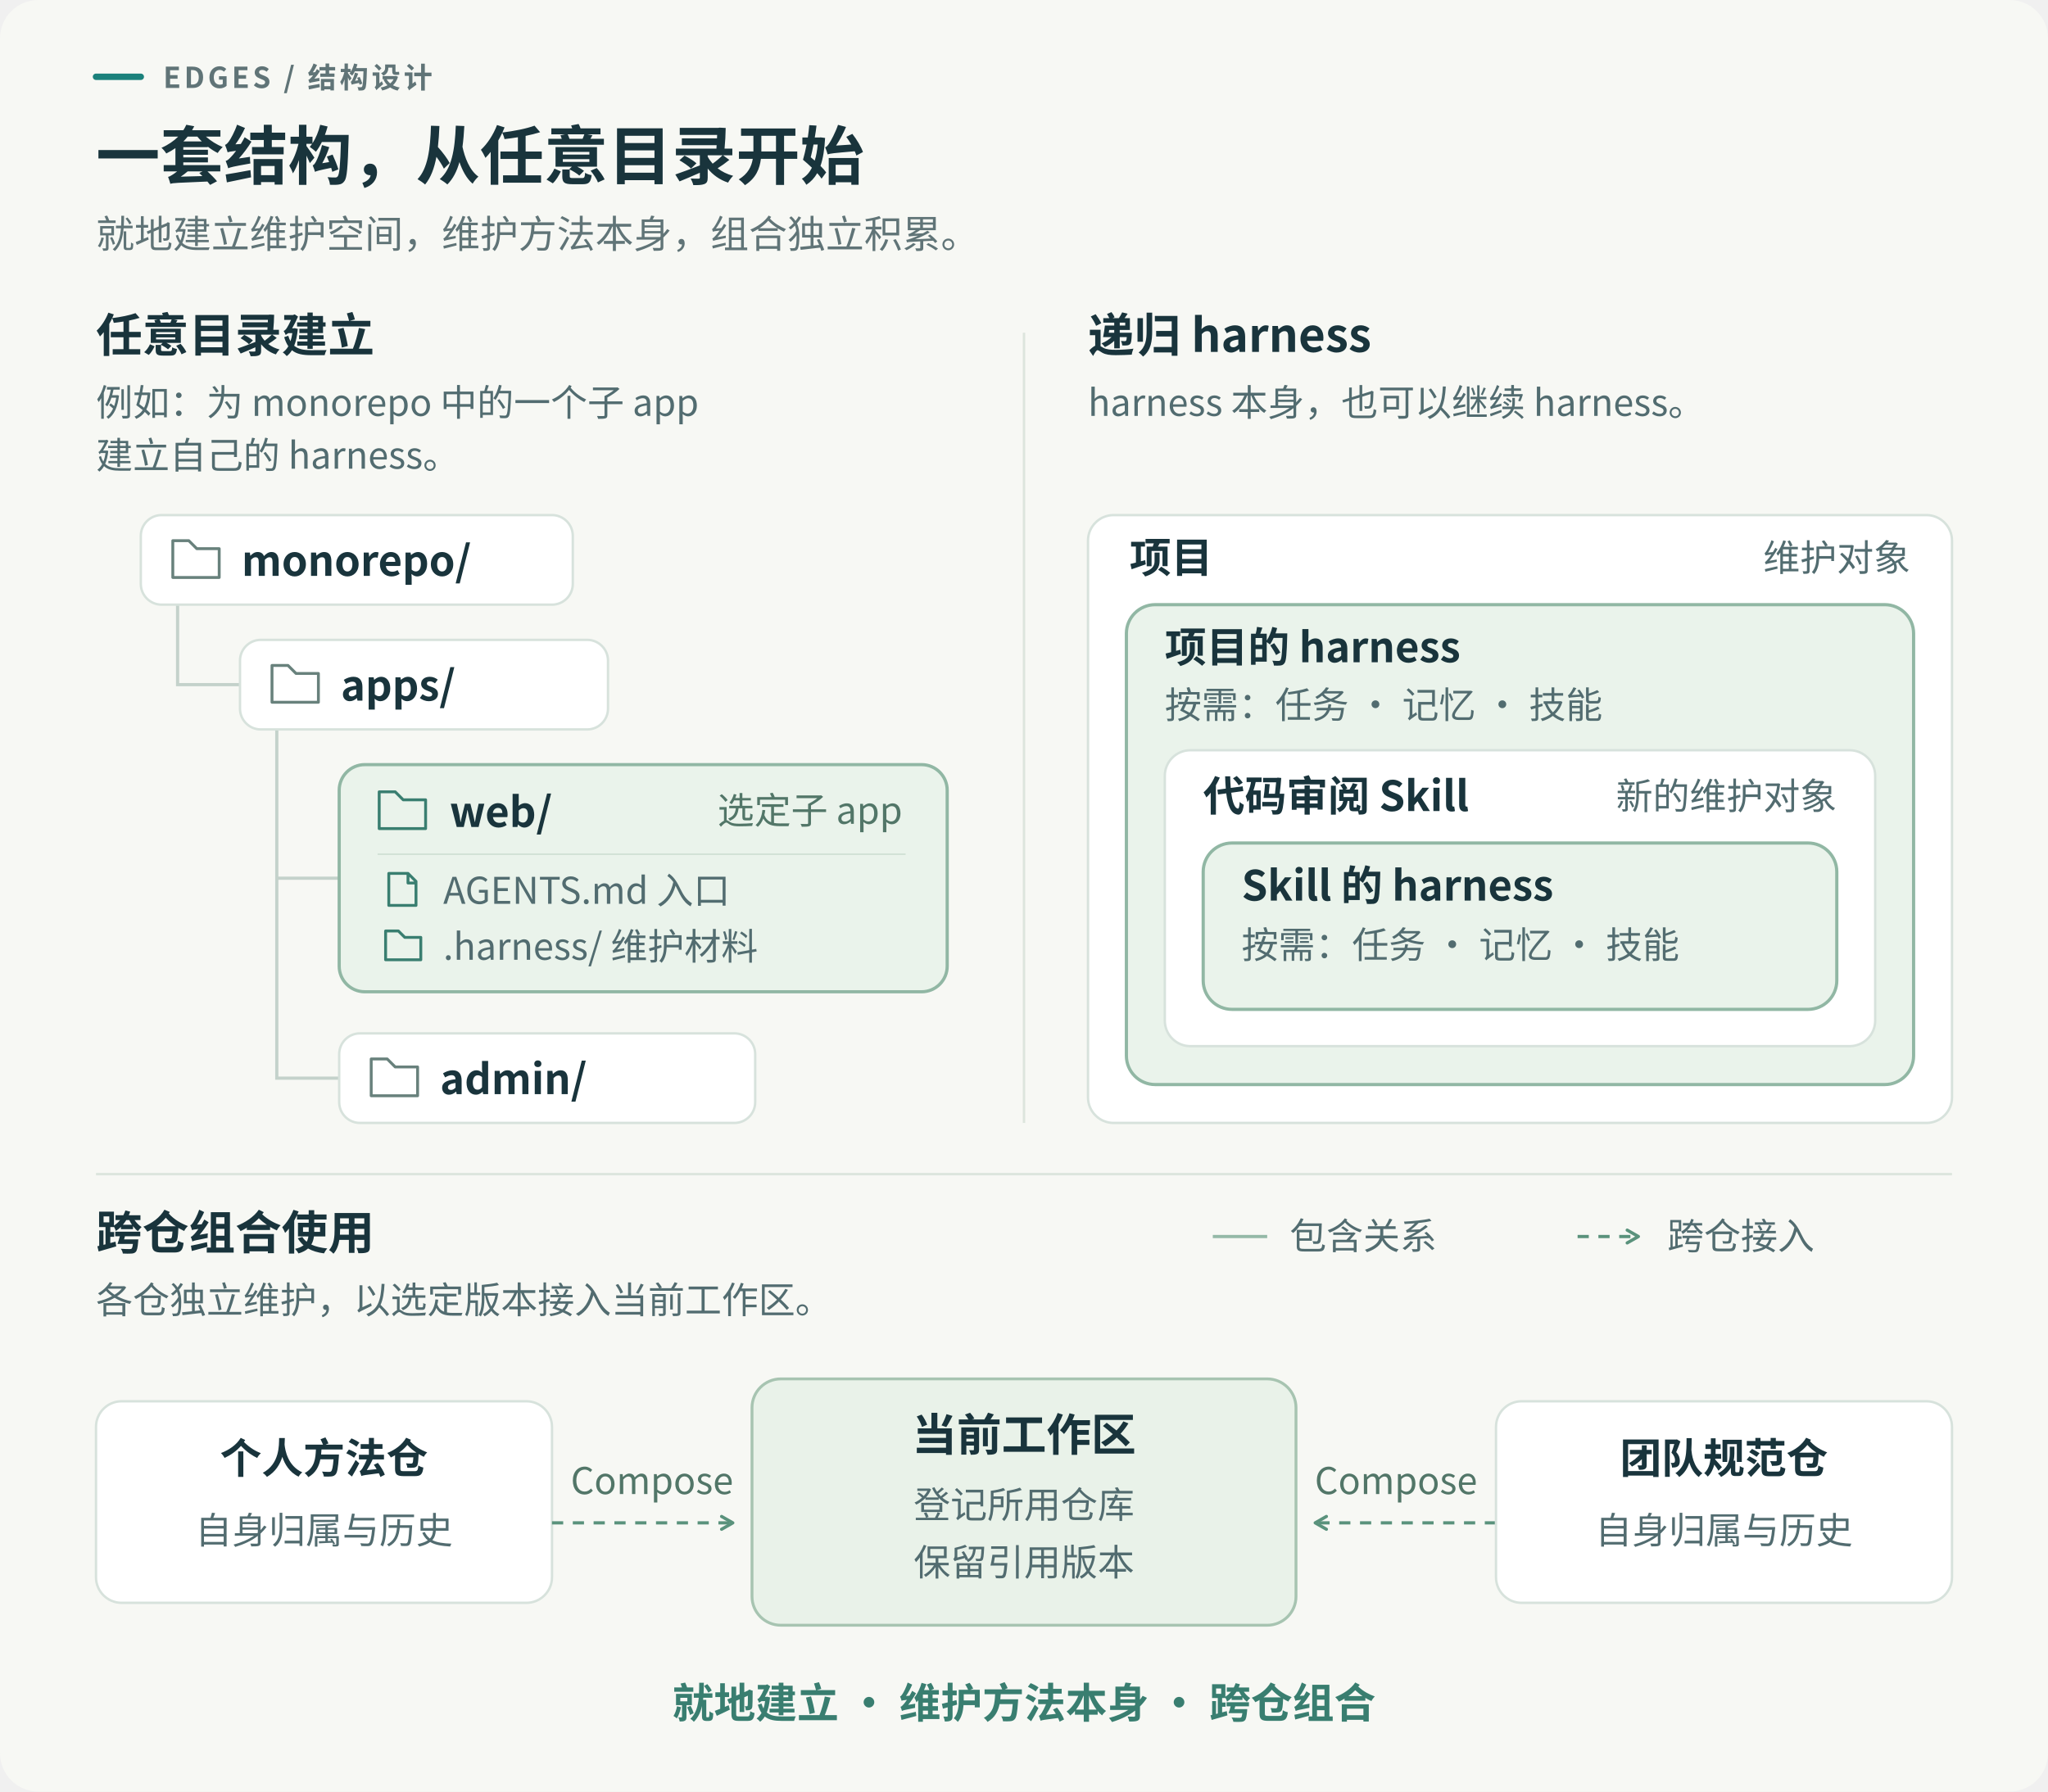
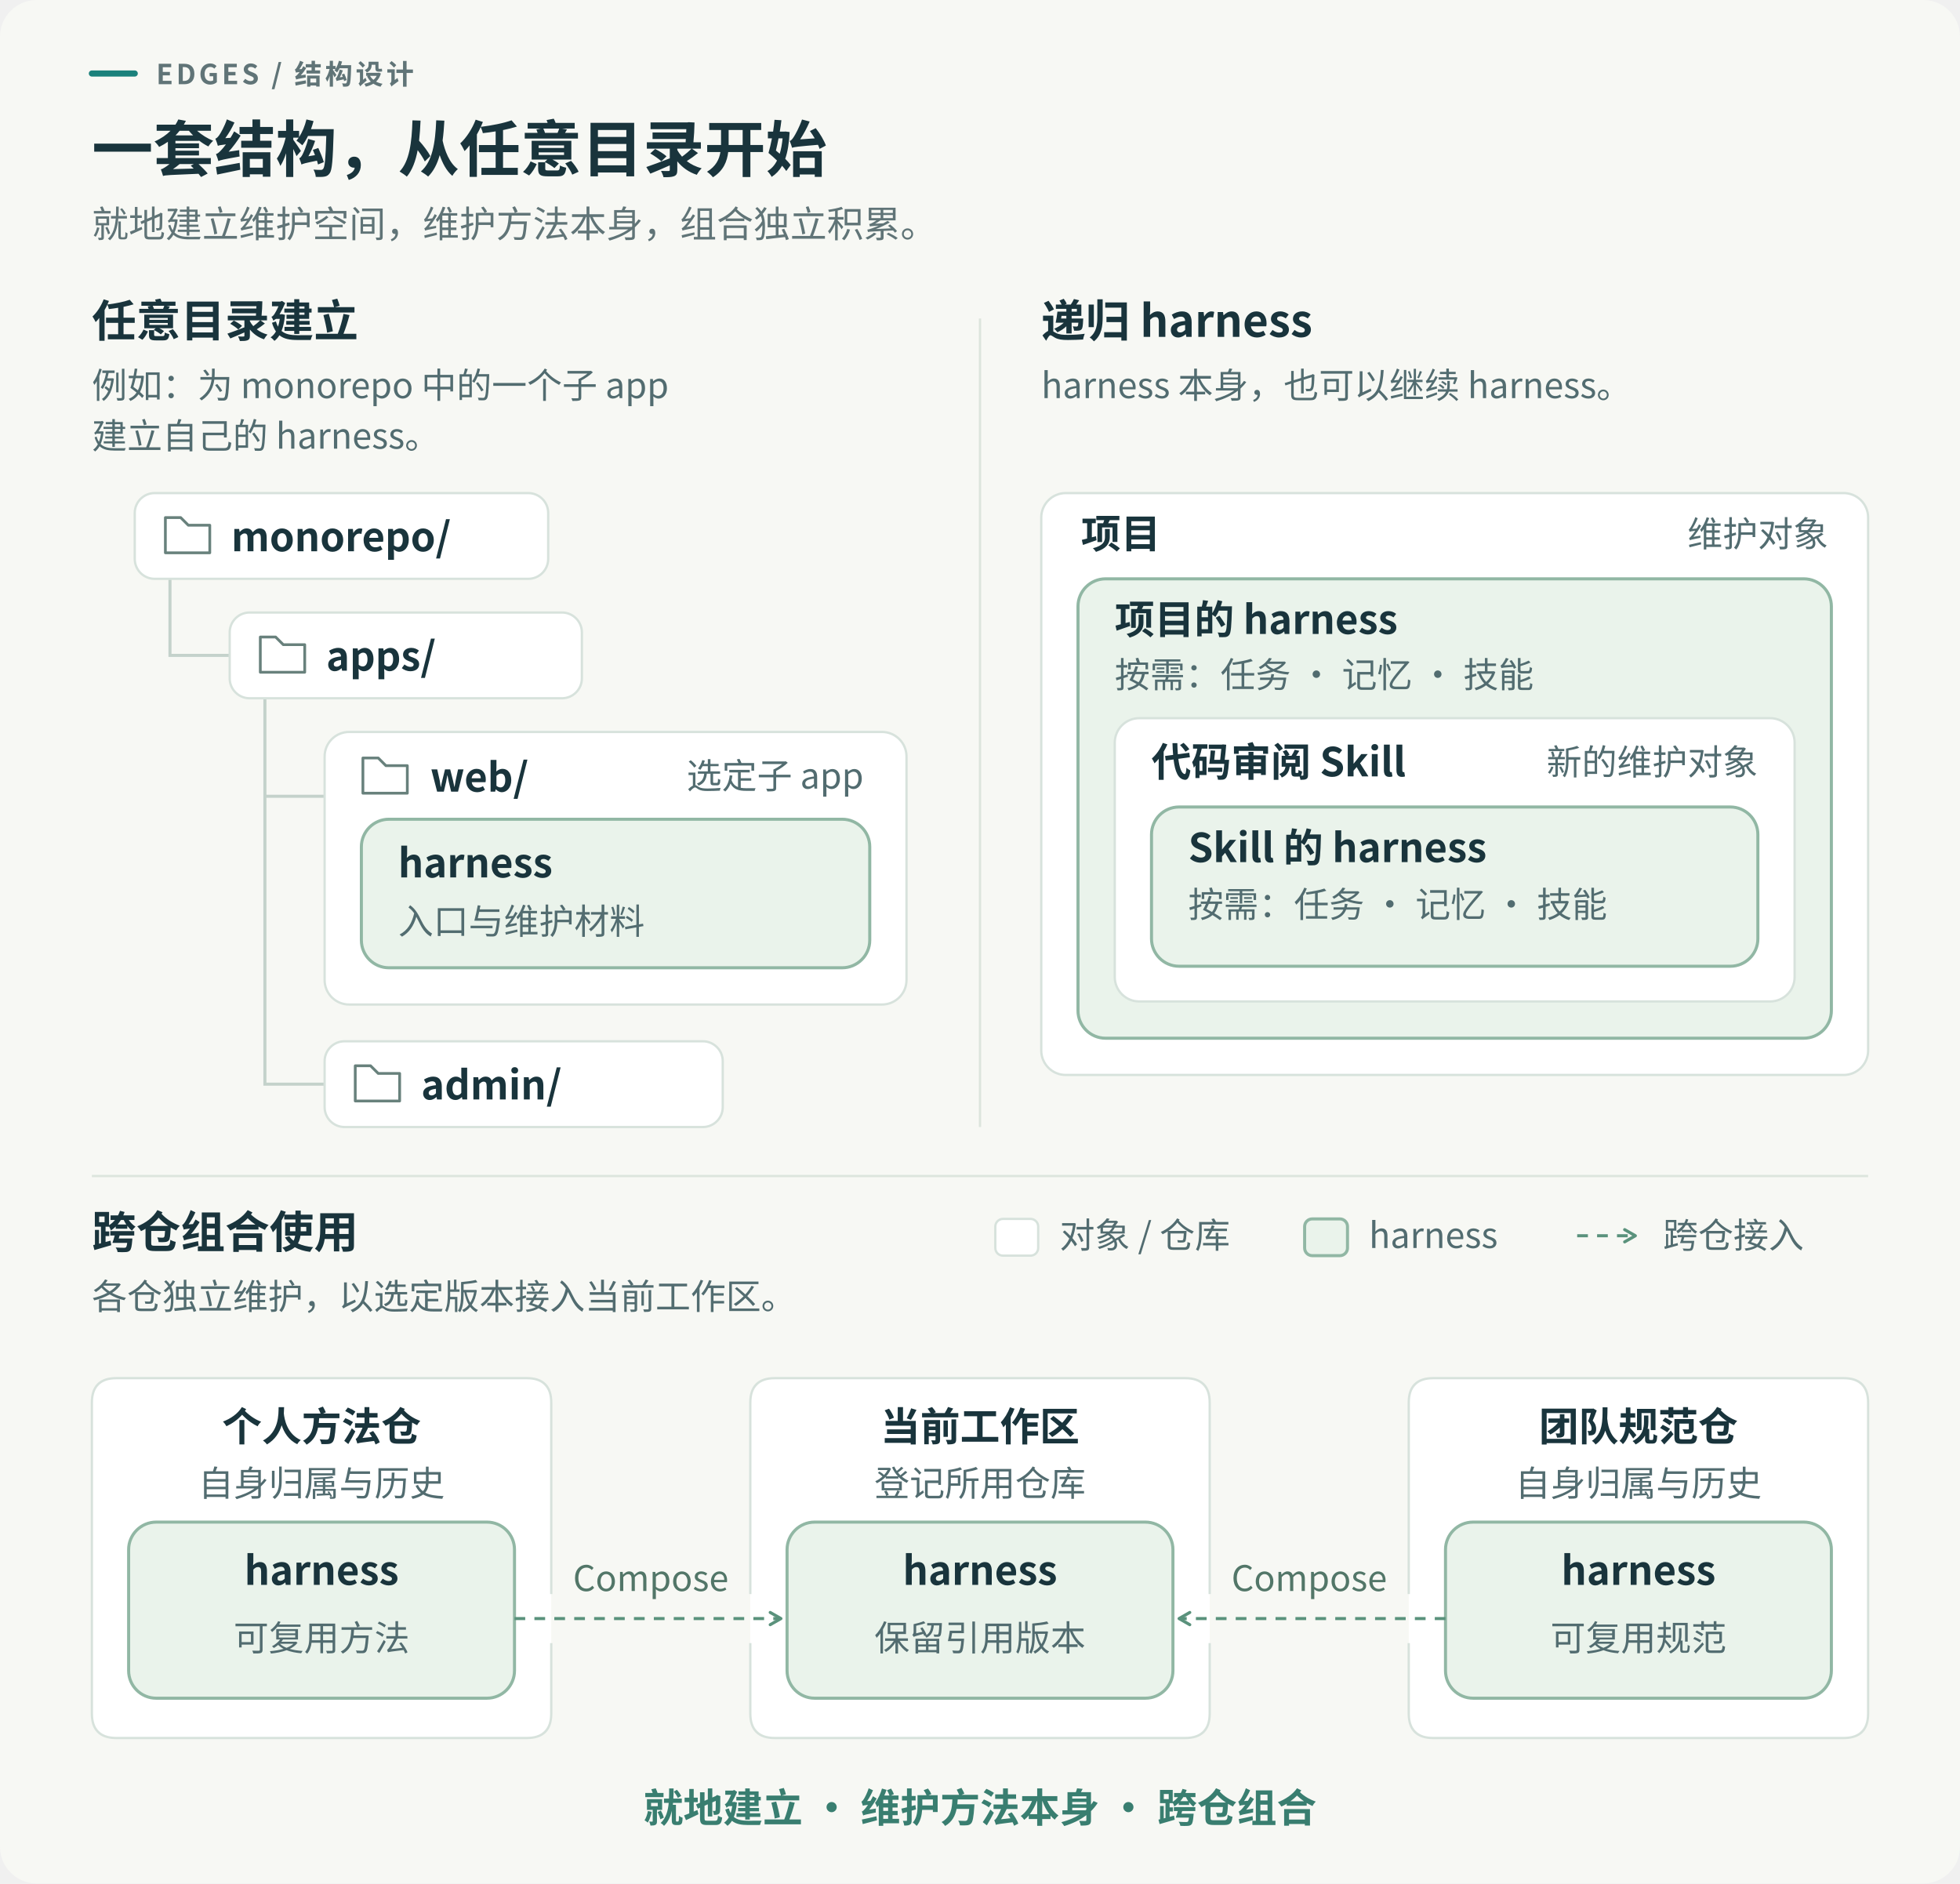
- <svg xmlns="http://www.w3.org/2000/svg" width="1280" height="1120" viewBox="0 0 1280 1120" role="img" aria-labelledby="title description">
+ <svg xmlns="http://www.w3.org/2000/svg" width="1280" height="1230" viewBox="0 0 1280 1230" role="img" aria-labelledby="title description">
  <defs>
    <style>
      text { font-family: -apple-system, BlinkMacSystemFont, "Segoe UI", "PingFang SC", "Microsoft YaHei", "Noto Sans CJK SC", sans-serif; }
      .ink { fill: #19343c; }
      .muted { fill: #607477; }
      .heading { font-size: 29px; font-weight: 650; fill: #19343c; }
      .node-title { font-size: 26px; font-weight: 600; fill: #19343c; }
      .body { font-size: 23px; fill: #526c70; }
      .plain-node { fill: #ffffff; stroke: #d7e2dc; stroke-width: 1.5; }
      .folder { fill: none; stroke: #68817c; stroke-width: 1.8; stroke-linecap: round; stroke-linejoin: round; }
      .selected-folder { fill: none; stroke: #397e70; stroke-width: 1.8; stroke-linecap: round; stroke-linejoin: round; }
    </style>
    <marker id="compose-arrow" markerWidth="11" markerHeight="10" refX="8" refY="5" orient="auto" markerUnits="userSpaceOnUse">
      <path d="m1 1 7 4-7 4" fill="none" stroke="#5a927c" stroke-width="2" stroke-linecap="round" stroke-linejoin="round" />
    </marker>
  </defs>
-   <rect width="1280" height="1120" rx="24" fill="#f7f8f4" />
+   <rect width="1280" height="1230" rx="24" fill="#f7f8f4" />
  <path d="M60 48h28" stroke="#1b817b" stroke-width="4" stroke-linecap="round" />
  <text x="102" y="55" class="muted" font-size="18" font-weight="600" letter-spacing="2">EDGES / 结构设计</text>
  <text x="60" y="112" class="ink" font-size="40" font-weight="650">一套结构，从任意目录开始</text>
  <text x="60" y="155" class="muted" font-size="24">就地建立维护空间，维护方法本身，组合独立积累。</text>
  <text x="60" y="220" class="heading">任意目录建立</text>
  <text x="60" y="260" class="body">例如：为 monorepo 中的一个子 app</text>
  <text x="60" y="293" class="body">建立自己的 harness。</text>
  <text x="680" y="220" class="heading">递归 harness</text>
  <text x="680" y="260" class="body">harness 本身，也可以继续 harness。</text>
-   <path d="M640 208v494" stroke="#dce5dd" stroke-width="1.5" />
-   <path d="M111 378v50h39M173 456v218h39M173 549h39" fill="none" stroke="#c4d2cb" stroke-width="2" />
+   <path d="M640 208v528" stroke="#dce5dd" stroke-width="1.5" />
+   <path d="M111 378v50h39M173 456v252h39M173 520h39" fill="none" stroke="#c4d2cb" stroke-width="2" />
  <rect x="88" y="322" width="270" height="56" rx="13" class="plain-node" />
  <path d="M108 338h10l5 5h14v18h-29z" class="folder" />
  <text x="151" y="360" class="node-title">monorepo/</text>
  <rect x="150" y="400" width="230" height="56" rx="13" class="plain-node" />
  <path d="M170 416h10l5 5h14v18h-29z" class="folder" />
  <text x="213" y="438" class="node-title">apps/</text>
-   <rect x="212" y="478" width="380" height="142" rx="16" fill="#eaf3eb" stroke="#91b7a4" stroke-width="2" />
-   <path d="M237 495h10l5 5h14v18h-29z" class="selected-folder" />
+   <rect x="212" y="478" width="380" height="178" rx="16" class="plain-node" />
+   <path d="M237 495h10l5 5h14v18h-29z" class="folder" />
  <text x="281" y="517" class="node-title">web/</text>
-   <text x="564" y="515" fill="#527668" font-size="23" text-anchor="end">选定子 app</text>
-   <path d="M236 534h330" stroke="#d1e1d5" stroke-width="1" />
-   <path d="M243 546h12l5 5v15h-17zM255 546v6h5" class="selected-folder" />
-   <text x="277" y="565" class="body">AGENTS.md 入口</text>
-   <path d="M241 582h8l4 4h10v14h-22z" class="selected-folder" />
-   <text x="277" y="600" class="body">.harness/ 维护材料</text>
-   <rect x="212" y="646" width="260" height="56" rx="13" class="plain-node" />
-   <path d="M232 662h10l5 5h14v18h-29z" class="folder" />
-   <text x="275" y="684" class="node-title">admin/</text>
+   <text x="564" y="515" class="body" text-anchor="end">选定子 app</text>
+   <rect x="236" y="535" width="332" height="97" rx="18" fill="#eaf3eb" stroke="#91b7a4" stroke-width="2" />
+   <text x="260" y="573" class="node-title">harness</text>
+   <text x="260" y="610" class="body">入口与维护材料</text>
+   <rect x="212" y="680" width="260" height="56" rx="13" class="plain-node" />
+   <path d="M232 696h10l5 5h14v18h-29z" class="folder" />
+   <text x="275" y="718" class="node-title">admin/</text>
  <rect x="680" y="322" width="540" height="380" rx="16" class="plain-node" />
  <text x="706" y="358" class="node-title">项目</text>
  <text x="1194" y="357" class="body" text-anchor="end">维护对象</text>
  <rect x="704" y="378" width="492" height="300" rx="18" fill="#eaf3eb" stroke="#91b7a4" stroke-width="2" />
  <text x="728" y="414" class="node-title">项目的 harness</text>
  <text x="728" y="449" class="body">按需：任务 · 记忆 · 技能</text>
  <rect x="728" y="469" width="444" height="185" rx="16" class="plain-node" />
  <text x="752" y="507" class="node-title">代码审阅 Skill</text>
  <text x="1148" y="506" class="body" text-anchor="end">新的维护对象</text>
  <rect x="752" y="527" width="396" height="104" rx="18" fill="#eaf3eb" stroke="#91b7a4" stroke-width="2" />
  <text x="776" y="563" class="node-title">Skill 的 harness</text>
  <text x="776" y="599" class="body">按需：任务 · 记忆 · 技能</text>
-   <path d="M60 734h1160" stroke="#dce5dd" stroke-width="1.5" />
-   <text x="60" y="781" class="heading">跨仓组合使用</text>
-   <path d="M758 773h34" stroke="#94b9a7" stroke-width="2" />
-   <text x="806" y="781" class="body">包含关系</text>
-   <path d="M986 773h38" stroke="#5a927c" stroke-width="2" stroke-dasharray="7 6" marker-end="url(#compose-arrow)" />
-   <text x="1042" y="781" class="body">跨仓接入</text>
-   <text x="60" y="821" class="body">各仓独立维护，以选定版本接入当前工作区。</text>
-   <rect x="60" y="876" width="285" height="126" rx="16" class="plain-node" />
-   <text x="202.5" y="921" class="node-title" text-anchor="middle">个人方法仓</text>
-   <text x="202.5" y="965" class="body" text-anchor="middle">自身归属与历史</text>
-   <path d="M345 952h113" fill="none" stroke="#5a927c" stroke-width="2" stroke-dasharray="7 6" marker-end="url(#compose-arrow)" />
-   <path d="M935 952H822" fill="none" stroke="#5a927c" stroke-width="2" stroke-dasharray="7 6" marker-end="url(#compose-arrow)" />
-   <text x="407.5" y="934" fill="#527668" font-size="23" text-anchor="middle">Compose</text>
-   <text x="872.5" y="934" fill="#527668" font-size="23" text-anchor="middle">Compose</text>
-   <rect x="470" y="862" width="340" height="154" rx="18" fill="#e9f2e9" stroke="#a7c4b1" stroke-width="1.8" />
-   <text x="640" y="907" class="ink" font-size="28" font-weight="650" text-anchor="middle">当前工作区</text>
-   <text x="640" y="949" class="body" text-anchor="middle">登记所用仓库</text>
-   <text x="640" y="985" class="body" text-anchor="middle">保留引用版本</text>
-   <rect x="935" y="876" width="285" height="126" rx="16" class="plain-node" />
-   <text x="1077.5" y="921" class="node-title" text-anchor="middle">团队规范仓</text>
-   <text x="1077.5" y="965" class="body" text-anchor="middle">自身归属与历史</text>
-   <text x="640" y="1074" fill="#397e70" font-size="26" font-weight="600" text-anchor="middle">就地建立 · 维护方法本身 · 跨仓组合</text>
+   <path d="M60 768h1160" stroke="#dce5dd" stroke-width="1.5" />
+   <text x="60" y="815" class="heading">跨仓组合使用</text>
+   <rect x="650" y="796" width="28" height="24" rx="5" class="plain-node" />
+   <text x="692" y="815" class="body">对象 / 仓库</text>
+   <rect x="852" y="796" width="28" height="24" rx="5" fill="#eaf3eb" stroke="#91b7a4" stroke-width="2" />
+   <text x="894" y="815" class="body">harness</text>
+   <path d="M1030 807h38" stroke="#5a927c" stroke-width="2" stroke-dasharray="7 6" marker-end="url(#compose-arrow)" />
+   <text x="1086" y="815" class="body">跨仓接入</text>
+   <text x="60" y="855" class="body">各仓独立维护，以选定版本接入当前工作区。</text>
+   <rect x="60" y="900" width="300" height="235" rx="16" fill="#ffffff" />
+   <path d="M344 900H76q-16 0-16 16v203q0 16 16 16h268q16 0 16-16v-46M360 1041V916q0-16-16-16" fill="none" stroke="#d7e2dc" stroke-width="1.5" />
+   <text x="210" y="941" class="node-title" text-anchor="middle">个人方法仓</text>
+   <text x="210" y="977" class="body" text-anchor="middle">自身归属与历史</text>
+   <rect x="84" y="994" width="252" height="115" rx="18" fill="#eaf3eb" stroke="#91b7a4" stroke-width="2" />
+   <text x="210" y="1035" class="node-title" text-anchor="middle">harness</text>
+   <text x="210" y="1078" class="body" text-anchor="middle">可复用方法</text>
+   <rect x="490" y="900" width="300" height="235" rx="16" fill="#ffffff" />
+   <path d="M490 1041V916q0-16 16-16h268q16 0 16 16v125M790 1073v46q0 16-16 16H506q-16 0-16-16v-46" fill="none" stroke="#d7e2dc" stroke-width="1.5" />
+   <text x="640" y="941" class="node-title" text-anchor="middle">当前工作区</text>
+   <text x="640" y="977" class="body" text-anchor="middle">登记所用仓库</text>
+   <rect x="514" y="994" width="252" height="115" rx="18" fill="#eaf3eb" stroke="#91b7a4" stroke-width="2" />
+   <text x="640" y="1035" class="node-title" text-anchor="middle">harness</text>
+   <text x="640" y="1078" class="body" text-anchor="middle">保留引用版本</text>
+   <rect x="920" y="900" width="300" height="235" rx="16" fill="#ffffff" />
+   <path d="M920 1041V916q0-16 16-16h268q16 0 16 16v203q0 16-16 16H936q-16 0-16-16v-46" fill="none" stroke="#d7e2dc" stroke-width="1.5" />
+   <text x="1070" y="941" class="node-title" text-anchor="middle">团队规范仓</text>
+   <text x="1070" y="977" class="body" text-anchor="middle">自身归属与历史</text>
+   <rect x="944" y="994" width="252" height="115" rx="18" fill="#eaf3eb" stroke="#91b7a4" stroke-width="2" />
+   <text x="1070" y="1035" class="node-title" text-anchor="middle">harness</text>
+   <text x="1070" y="1078" class="body" text-anchor="middle">可复用规范</text>
+   <path d="M336 1057H510" fill="none" stroke="#5a927c" stroke-width="2" stroke-dasharray="7 6" marker-end="url(#compose-arrow)" />
+   <path d="M944 1057H770" fill="none" stroke="#5a927c" stroke-width="2" stroke-dasharray="7 6" marker-end="url(#compose-arrow)" />
+   <text x="425" y="1039" fill="#527668" font-size="23" text-anchor="middle">Compose</text>
+   <text x="855" y="1039" fill="#527668" font-size="23" text-anchor="middle">Compose</text>
+   <text x="640" y="1190" fill="#397e70" font-size="26" font-weight="600" text-anchor="middle">就地建立 · 维护方法本身 · 跨仓组合</text>
</svg>
